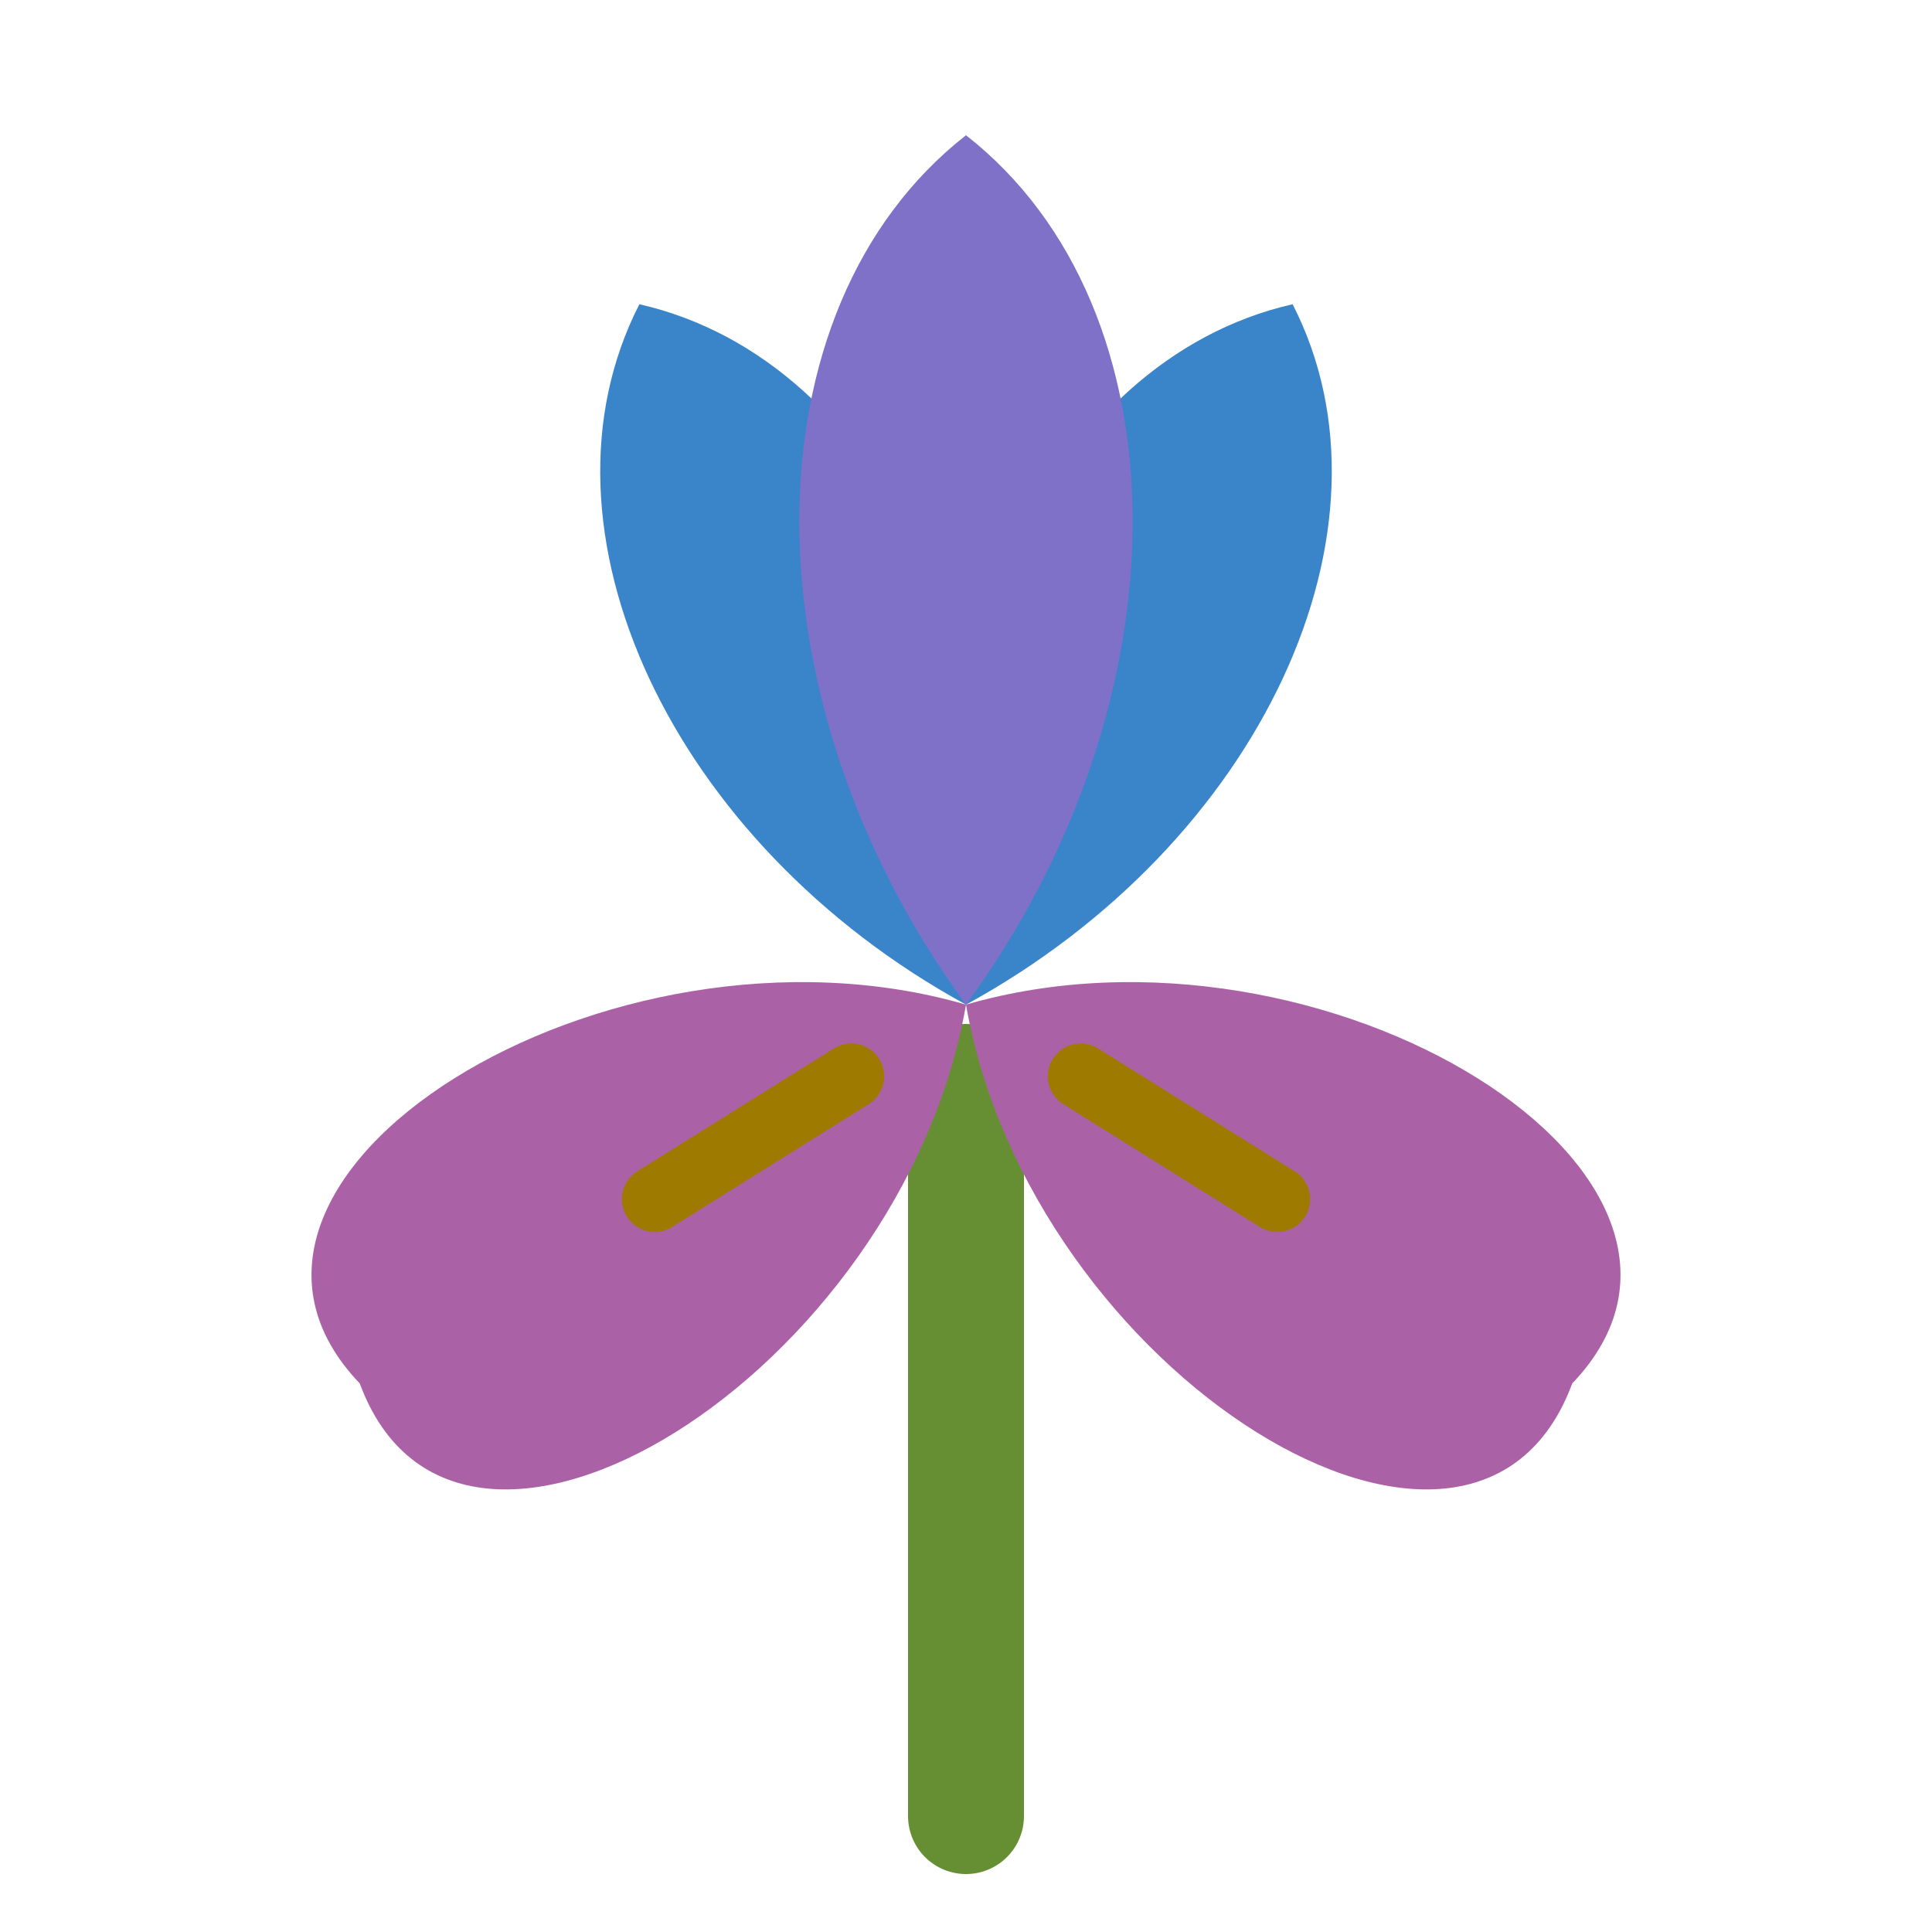
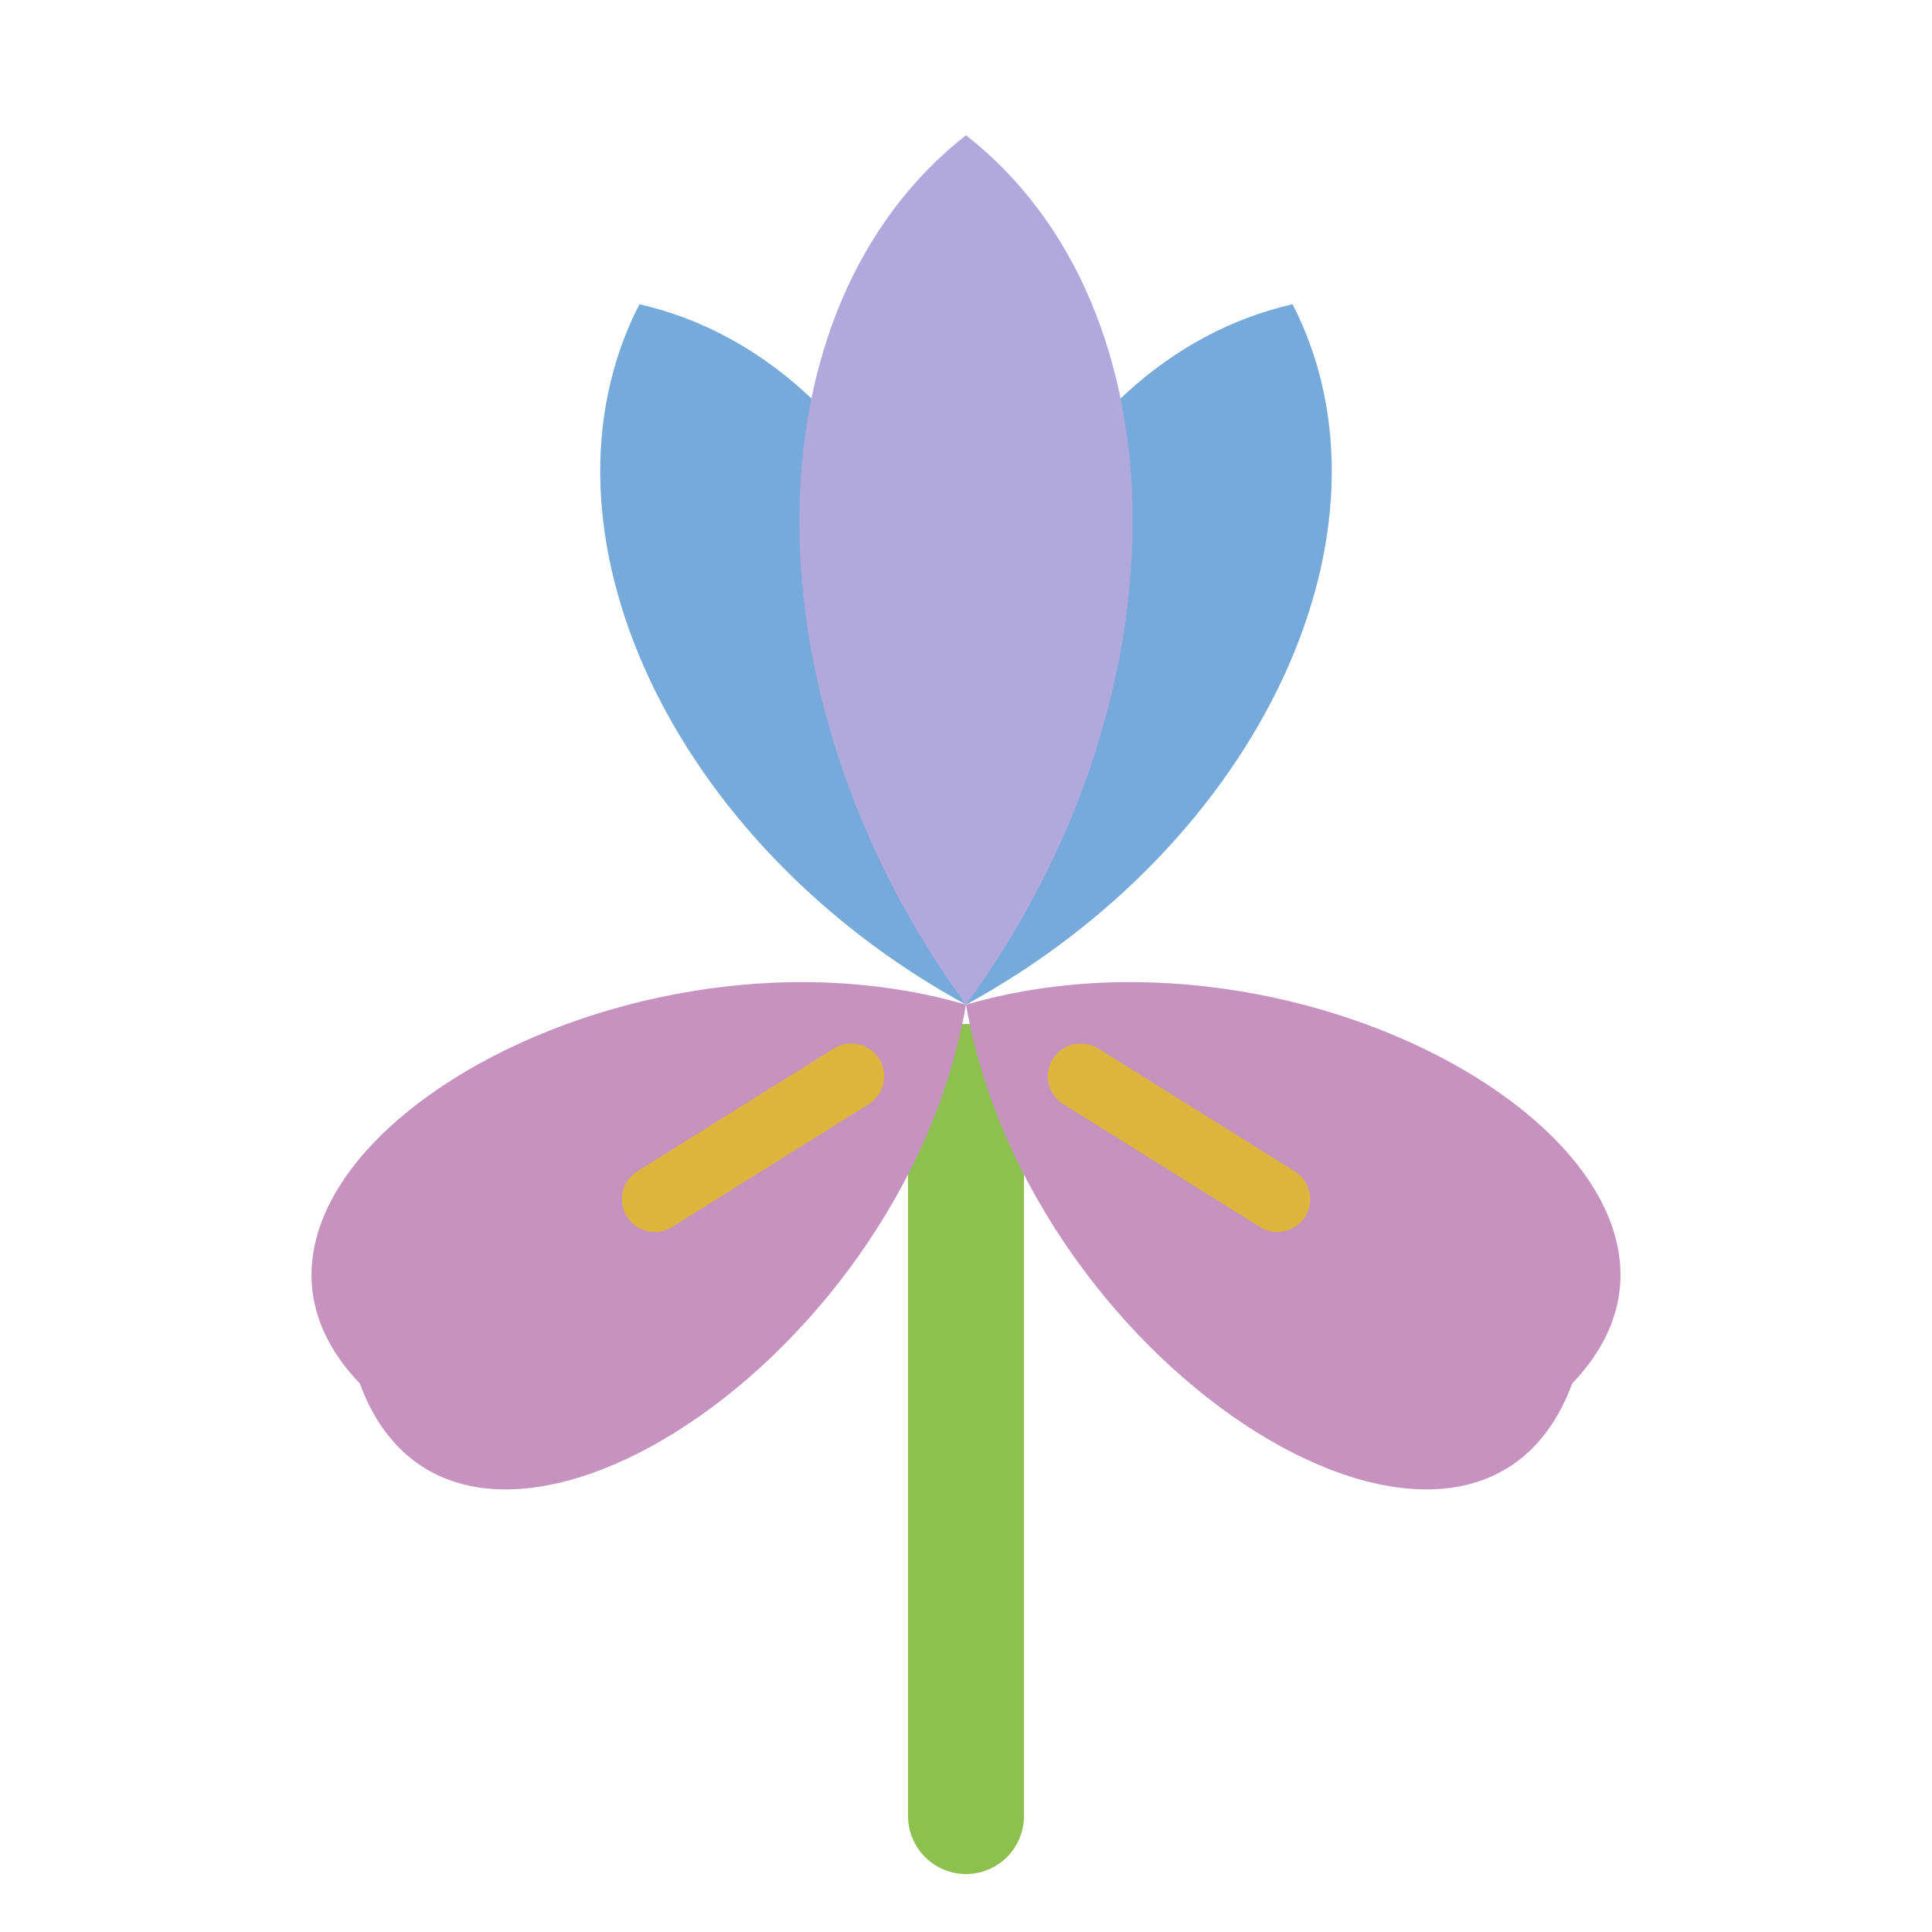
<svg xmlns="http://www.w3.org/2000/svg" viewBox="0 0 100 100">
-   <path d="M50 56 V94" fill="none" stroke="#668F33" stroke-width="6" stroke-linecap="round" />
+   <path d="M50 56 V94" fill="none" stroke="#8DC04E" stroke-width="6" stroke-linecap="round" />
  <g transform="translate(50 52) rotate(122)">
-     <path d="M0 0 C-14.4 -12.9 -14.4 -40.0 0 -37 C14.4 -40.0 14.4 -12.9 0 0 Z" fill="#AB61A5" />
-     <path d="M0 -7 V-19" fill="none" stroke="#9E7B00" stroke-width="3.4" stroke-linecap="round" />
+     <path d="M0 0 C-14.4 -12.9 -14.4 -40.0 0 -37 C14.4 -40.0 14.4 -12.9 0 0 Z" fill="#C693C1" />
+     <path d="M0 -7 V-19" fill="none" stroke="#DDB43C" stroke-width="3.4" stroke-linecap="round" />
  </g>
  <g transform="translate(50 52) rotate(-122)">
-     <path d="M0 0 C-14.4 -12.9 -14.4 -40.0 0 -37 C14.4 -40.0 14.4 -12.9 0 0 Z" fill="#AB61A5" />
-     <path d="M0 -7 V-19" fill="none" stroke="#9E7B00" stroke-width="3.4" stroke-linecap="round" />
+     <path d="M0 0 C-14.4 -12.9 -14.4 -40.0 0 -37 C14.4 -40.0 14.4 -12.9 0 0 Z" fill="#C693C1" />
+     <path d="M0 -7 V-19" fill="none" stroke="#DDB43C" stroke-width="3.4" stroke-linecap="round" />
  </g>
  <g transform="translate(50 52) rotate(25)">
-     <path d="M0 0 C-10.3 -14.0 -10.3 -32.0 0 -40 C10.3 -32.0 10.3 -14.0 0 0 Z" fill="#3A84CA" />
+     <path d="M0 0 C-10.3 -14.0 -10.3 -32.0 0 -40 C10.3 -32.0 10.3 -14.0 0 0 Z" fill="#76AADA" />
  </g>
  <g transform="translate(50 52) rotate(-25)">
-     <path d="M0 0 C-10.3 -14.0 -10.3 -32.0 0 -40 C10.3 -32.0 10.3 -14.0 0 0 Z" fill="#3A84CA" />
+     <path d="M0 0 C-10.3 -14.0 -10.3 -32.0 0 -40 C10.3 -32.0 10.3 -14.0 0 0 Z" fill="#76AADA" />
  </g>
  <g transform="translate(50 52) rotate(0)">
-     <path d="M0 0 C-11.5 -15.7 -11.5 -36.0 0 -45 C11.5 -36.0 11.5 -15.7 0 0 Z" fill="#8071C8" />
+     <path d="M0 0 C-11.5 -15.7 -11.5 -36.0 0 -45 C11.5 -36.0 11.5 -15.7 0 0 Z" fill="#B1A8DD" />
  </g>
</svg>
